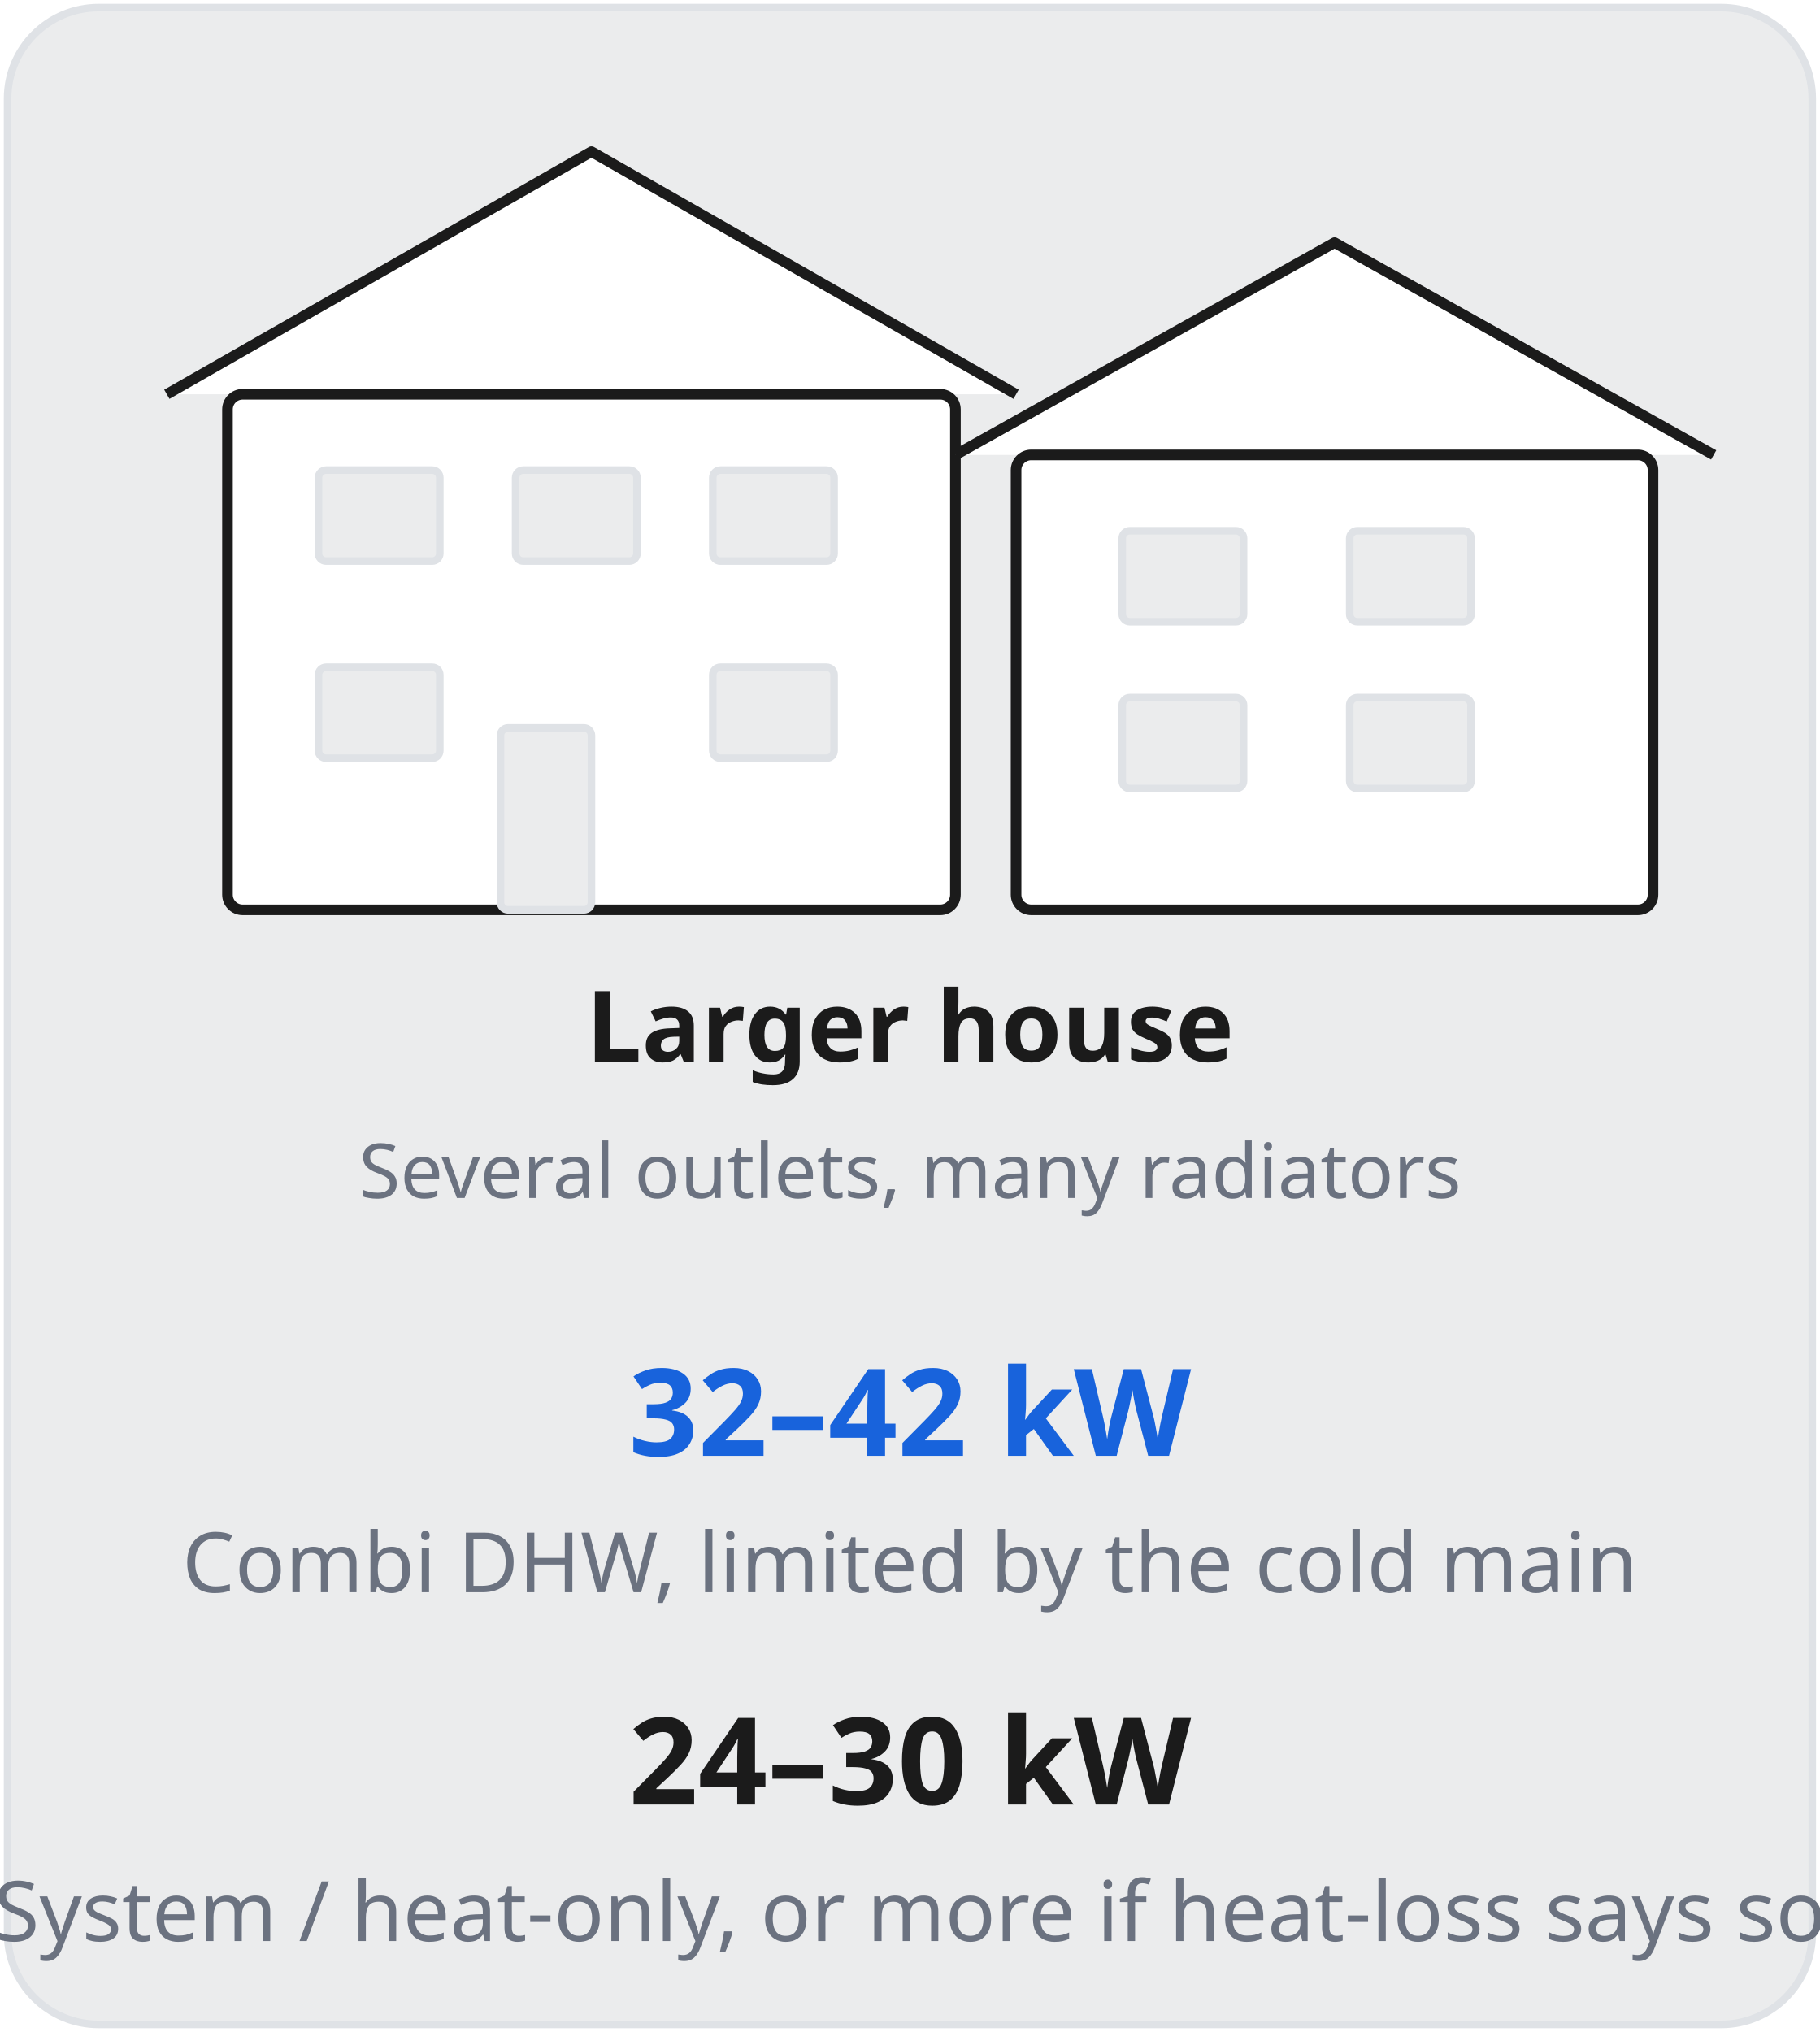
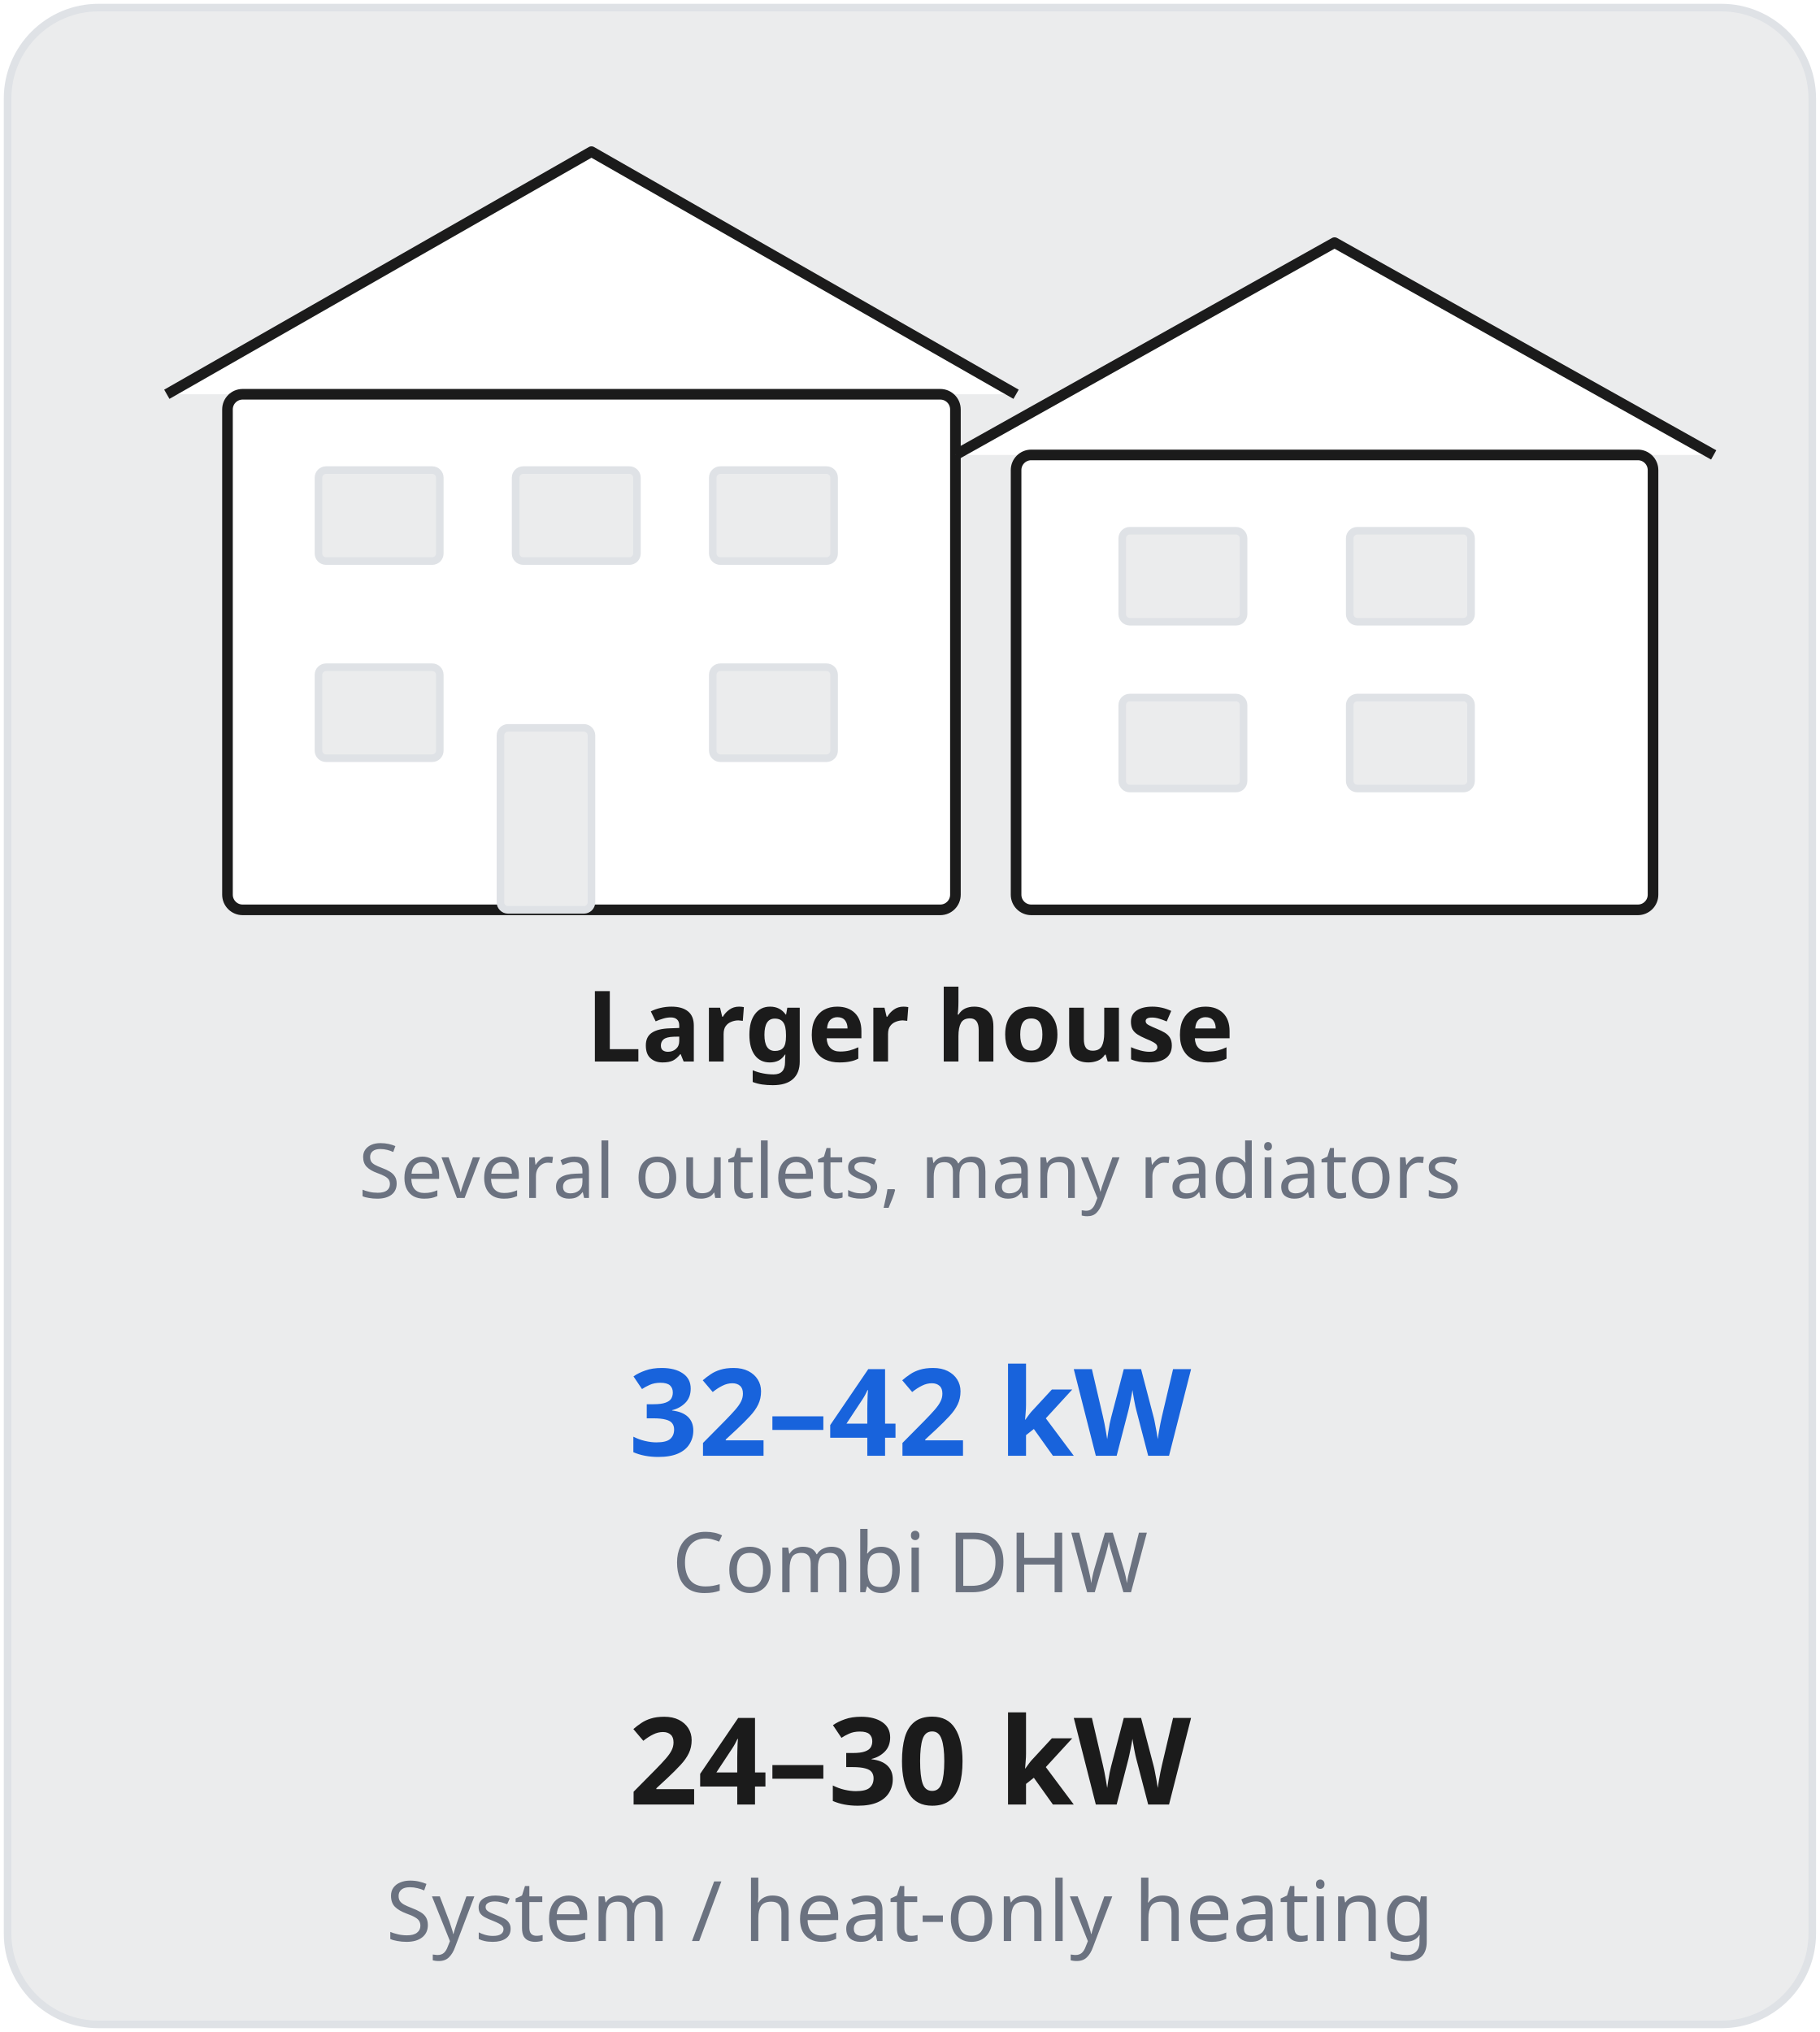
<svg xmlns="http://www.w3.org/2000/svg" class="guide-svg" viewBox="0 0 240 268" width="100%" height="auto" role="img" aria-labelledby="kw-large-title">
  <rect x="1" y="1" width="238" height="266" rx="12" fill="var(--bg, #ebeced)" stroke="var(--border, #dfe2e6)" />
  <g fill="var(--surface, #fff)" stroke="var(--text, #1b1b1b)" stroke-width="1.4">
    <path d="M22 52 L78 20 L134 52" stroke-linejoin="round" />
    <rect x="30" y="52" width="96" height="68" rx="2" />
    <path d="M126 60 L176 32 L226 60" stroke-linejoin="round" />
    <rect x="134" y="60" width="84" height="60" rx="2" />
  </g>
  <g fill="var(--bg, #ebeced)" stroke="var(--border, #dfe2e6)" stroke-width="1">
    <rect x="42" y="62" width="16" height="12" rx="1" />
    <rect x="68" y="62" width="16" height="12" rx="1" />
    <rect x="94" y="62" width="16" height="12" rx="1" />
    <rect x="42" y="88" width="16" height="12" rx="1" />
    <rect x="94" y="88" width="16" height="12" rx="1" />
    <rect x="66" y="96" width="12" height="24" rx="1" />
    <rect x="148" y="70" width="16" height="12" rx="1" />
    <rect x="178" y="70" width="16" height="12" rx="1" />
    <rect x="148" y="92" width="16" height="12" rx="1" />
    <rect x="178" y="92" width="16" height="12" rx="1" />
  </g>
  <text x="120" y="140" text-anchor="middle" fill="var(--text, #1b1b1b)" font-family="system-ui, sans-serif" font-size="13" font-weight="700">Larger house</text>
  <text x="120" y="158" text-anchor="middle" fill="var(--text-muted, #6b7280)" font-family="system-ui, sans-serif" font-size="10">Several outlets, many radiators</text>
  <text x="120" y="192" text-anchor="middle" fill="var(--accent, #1863dc)" font-family="system-ui, sans-serif" font-size="16" font-weight="700">32–42 kW</text>
-   <text x="120" y="210" text-anchor="middle" fill="var(--text-muted, #6b7280)" font-family="system-ui, sans-serif" font-size="11">Combi DHW, limited by the cold main</text>
+   <text x="120" y="210" text-anchor="middle" fill="var(--text-muted, #6b7280)" font-family="system-ui, sans-serif" font-size="11">Combi DHW</text>
  <text x="120" y="238" text-anchor="middle" fill="var(--text, #1b1b1b)" font-family="system-ui, sans-serif" font-size="16" font-weight="700">24–30 kW</text>
-   <text x="120" y="256" text-anchor="middle" fill="var(--text-muted, #6b7280)" font-family="system-ui, sans-serif" font-size="11">System / heat-only, or more if heat-loss says so</text>
+   <text x="120" y="256" text-anchor="middle" fill="var(--text-muted, #6b7280)" font-family="system-ui, sans-serif" font-size="11">System / heat-only heating</text>
</svg>
